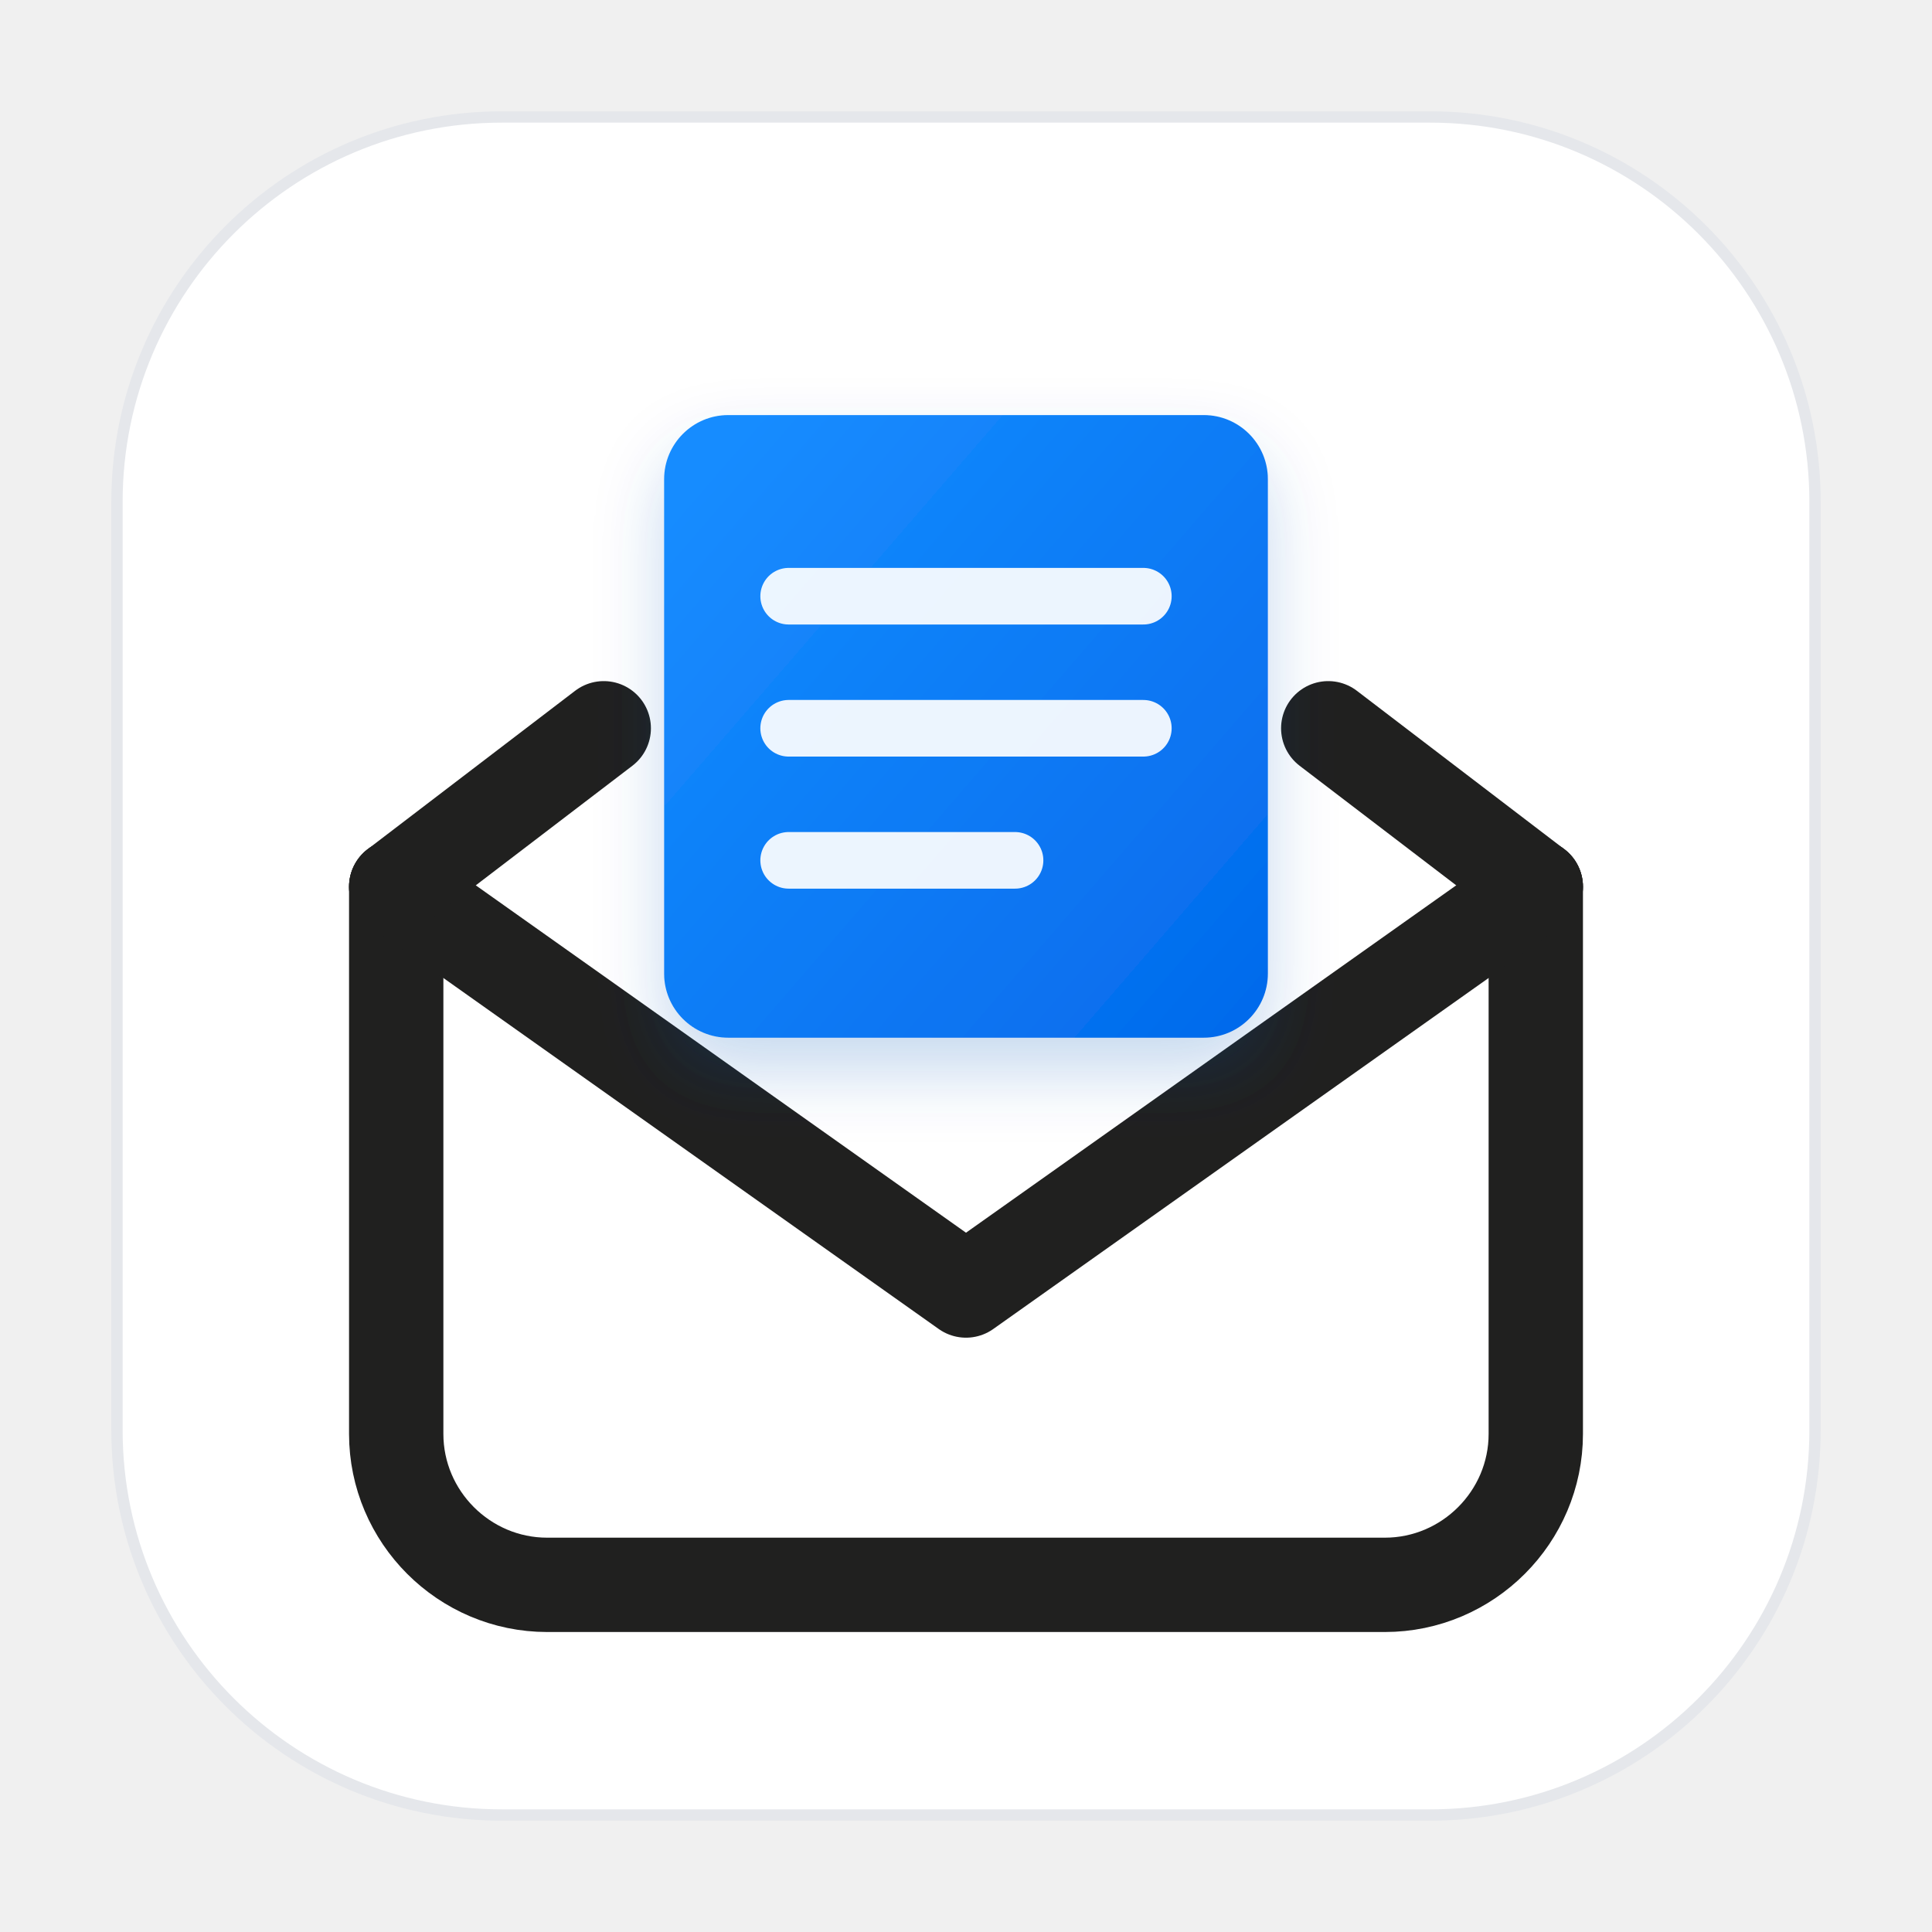
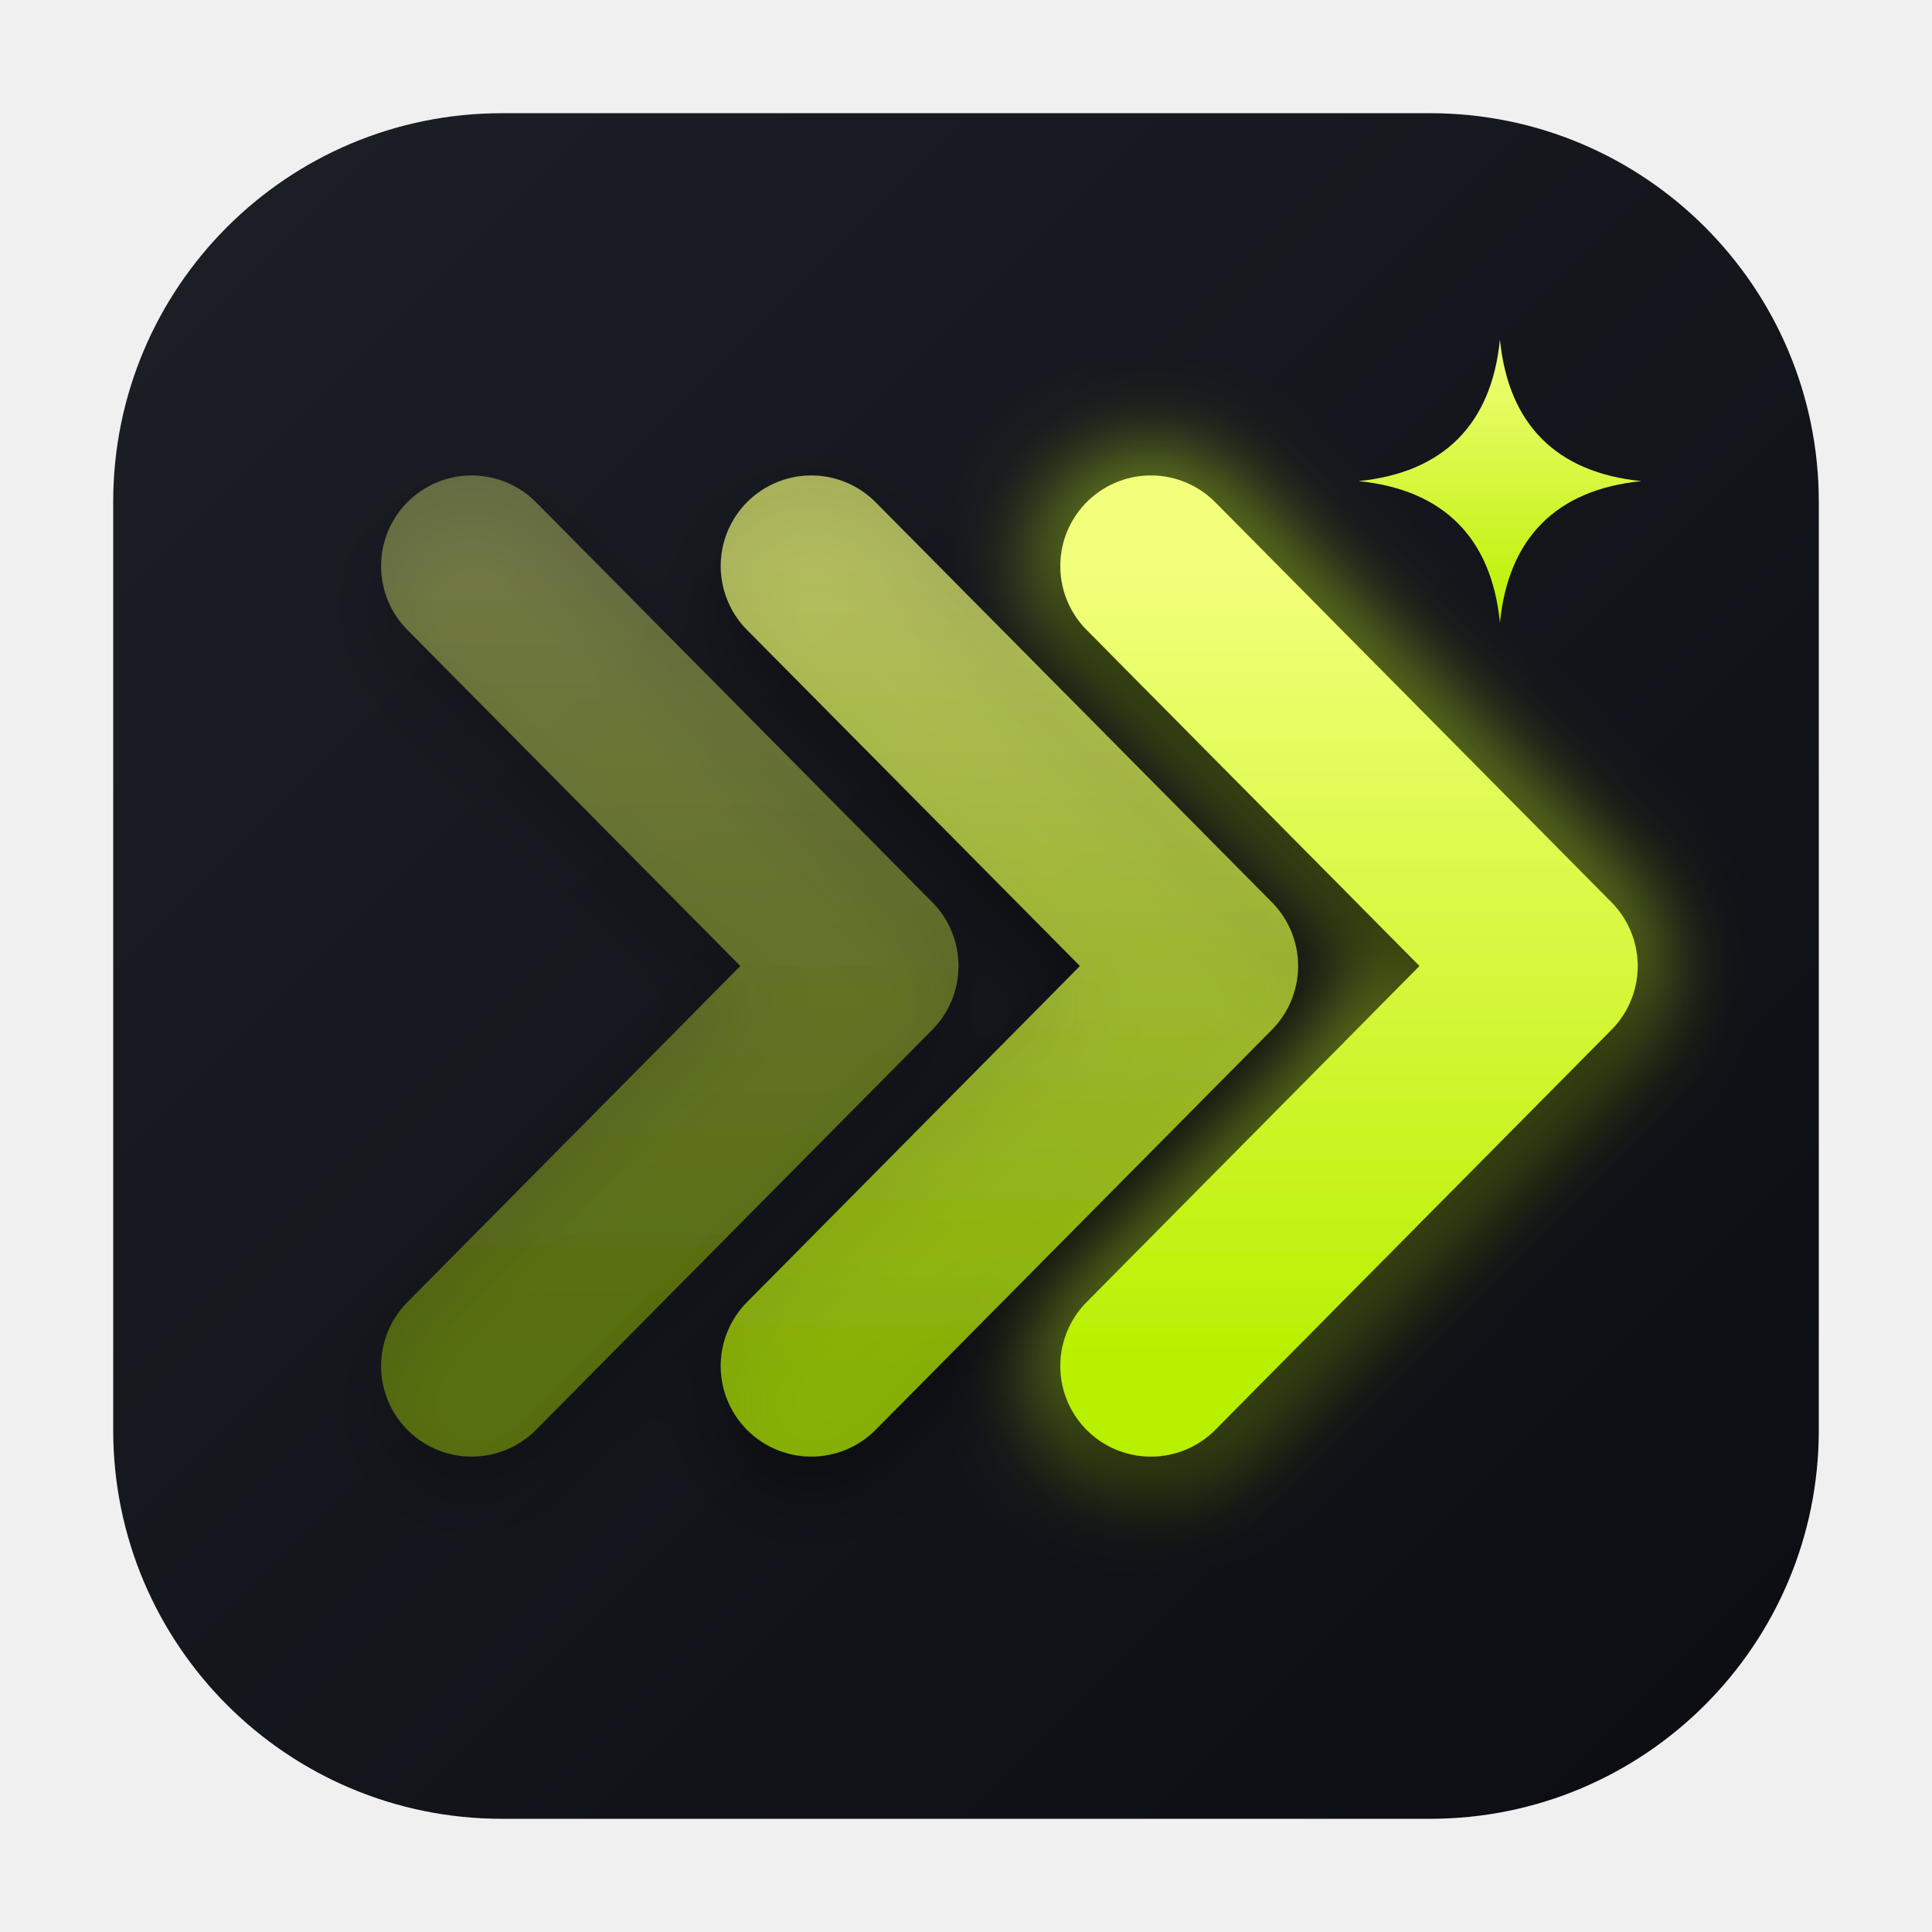
<svg xmlns="http://www.w3.org/2000/svg" viewBox="0 0 1024 1024" role="img" aria-labelledby="title desc">
  <defs>
-     <linearGradient id="clear-azure" x1="330" y1="300" x2="700" y2="620" gradientUnits="userSpaceOnUse">
-       <stop stop-color="#168CFF" />
-       <stop offset="1" stop-color="#0064E8" />
+     <linearGradient id="tile" x1="0" y1="0" x2="1" y2="1">
+       <stop stop-color="#1C1F26" />
+       <stop offset="1" stop-color="#0B0D12" />
    </linearGradient>
-     <filter id="soft-shadow" x="-30%" y="-30%" width="170%" height="190%">
-       <feDropShadow dx="0" dy="18" stdDeviation="18" flood-color="#0059B8" flood-opacity=".22" />
+     <linearGradient id="volt" x1="0" y1="0" x2="0" y2="1">
+       <stop stop-color="#F2FF7A" />
+       <stop offset="1" stop-color="#B9F000" />
+     </linearGradient>
+     <filter id="shadow" x="-30%" y="-30%" width="170%" height="190%">
+       <feDropShadow dx="0" dy="22" stdDeviation="20" flood-color="#000000" flood-opacity=".55" />
+     </filter>
+     <filter id="glow" x="-50%" y="-50%" width="200%" height="200%">
+       <feGaussianBlur stdDeviation="22" />
    </filter>
  </defs>
-   <rect x="60" y="60" width="904" height="904" rx="206" fill="#FFFFFF" />
-   <rect x="62" y="62" width="900" height="900" rx="204" fill="none" stroke="#E5E7EB" stroke-width="6" />
-   <g fill="none" stroke="#20201F" stroke-width="50" stroke-linecap="round" stroke-linejoin="round">
-     <path d="M210 470v290c0 44 36 80 80 80h444c44 0 80-36 80-80V470" />
-     <path d="M210 470l302 214 302-214" />
-     <path d="M210 470l110-84M814 470l-110-84" />
+   <rect x="60" y="60" width="904" height="904" rx="206" fill="url(#tile)" />
+   <path d="M610 300l210 212-210 212" fill="none" stroke="#C8F51A" stroke-width="120" stroke-linecap="round" stroke-linejoin="round" filter="url(#glow)" opacity=".55" />
+   <g fill="none" stroke="url(#volt)" stroke-width="96" stroke-linecap="round" stroke-linejoin="round" filter="url(#shadow)">
+     <path d="M250 300l210 212-210 212" opacity=".35" />
+     <path d="M430 300l210 212-210 212" opacity=".65" />
+     <path d="M610 300l210 212-210 212" />
  </g>
-   <g filter="url(#soft-shadow)">
-     <rect x="352" y="220" width="320" height="330" rx="34" fill="url(#clear-azure)" />
-     <g fill="none" stroke="#FFFFFF" stroke-width="30" stroke-linecap="round" opacity=".92">
-       <path d="M418 316h188" />
-       <path d="M418 386h188" />
-       <path d="M418 456h120" />
-     </g>
-   </g>
+   <path transform="translate(795 255) scale(.75)" d="M0-100C6-40 40-6 100 0 40 6 6 40 0 100-6 40-40 6-100 0-40-6-6-40 0-100z" fill="url(#volt)" />
</svg>
